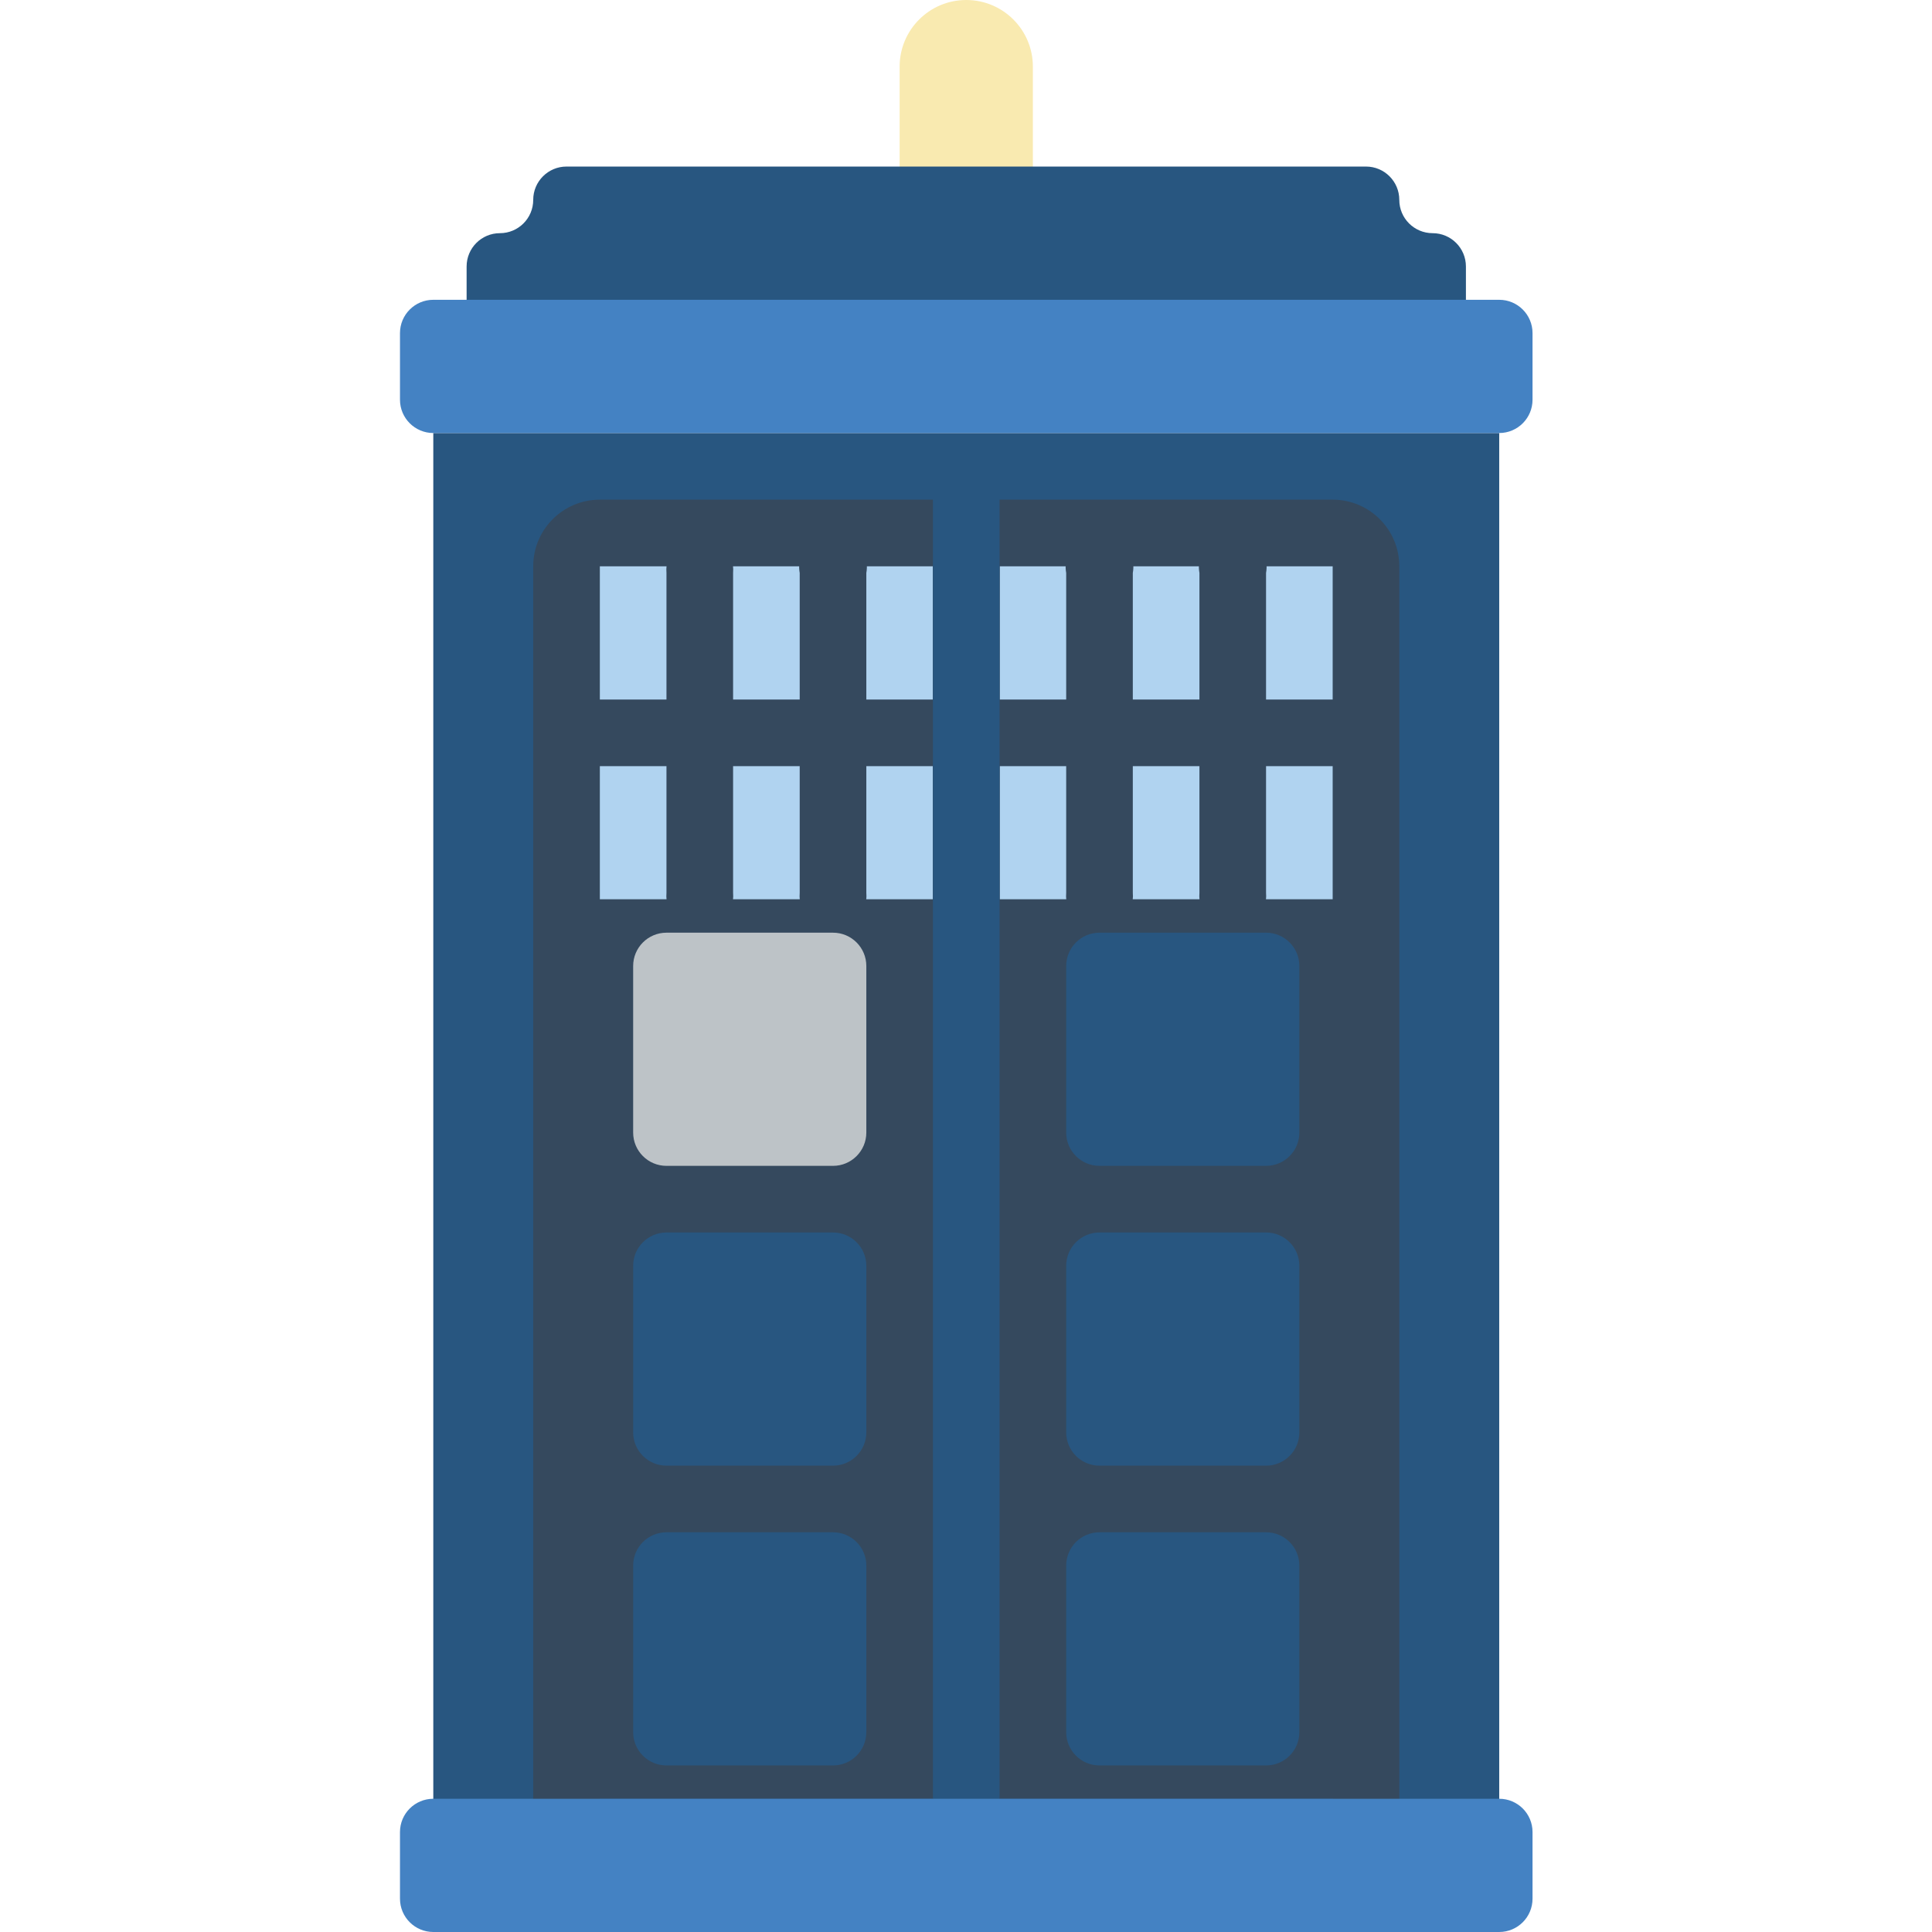
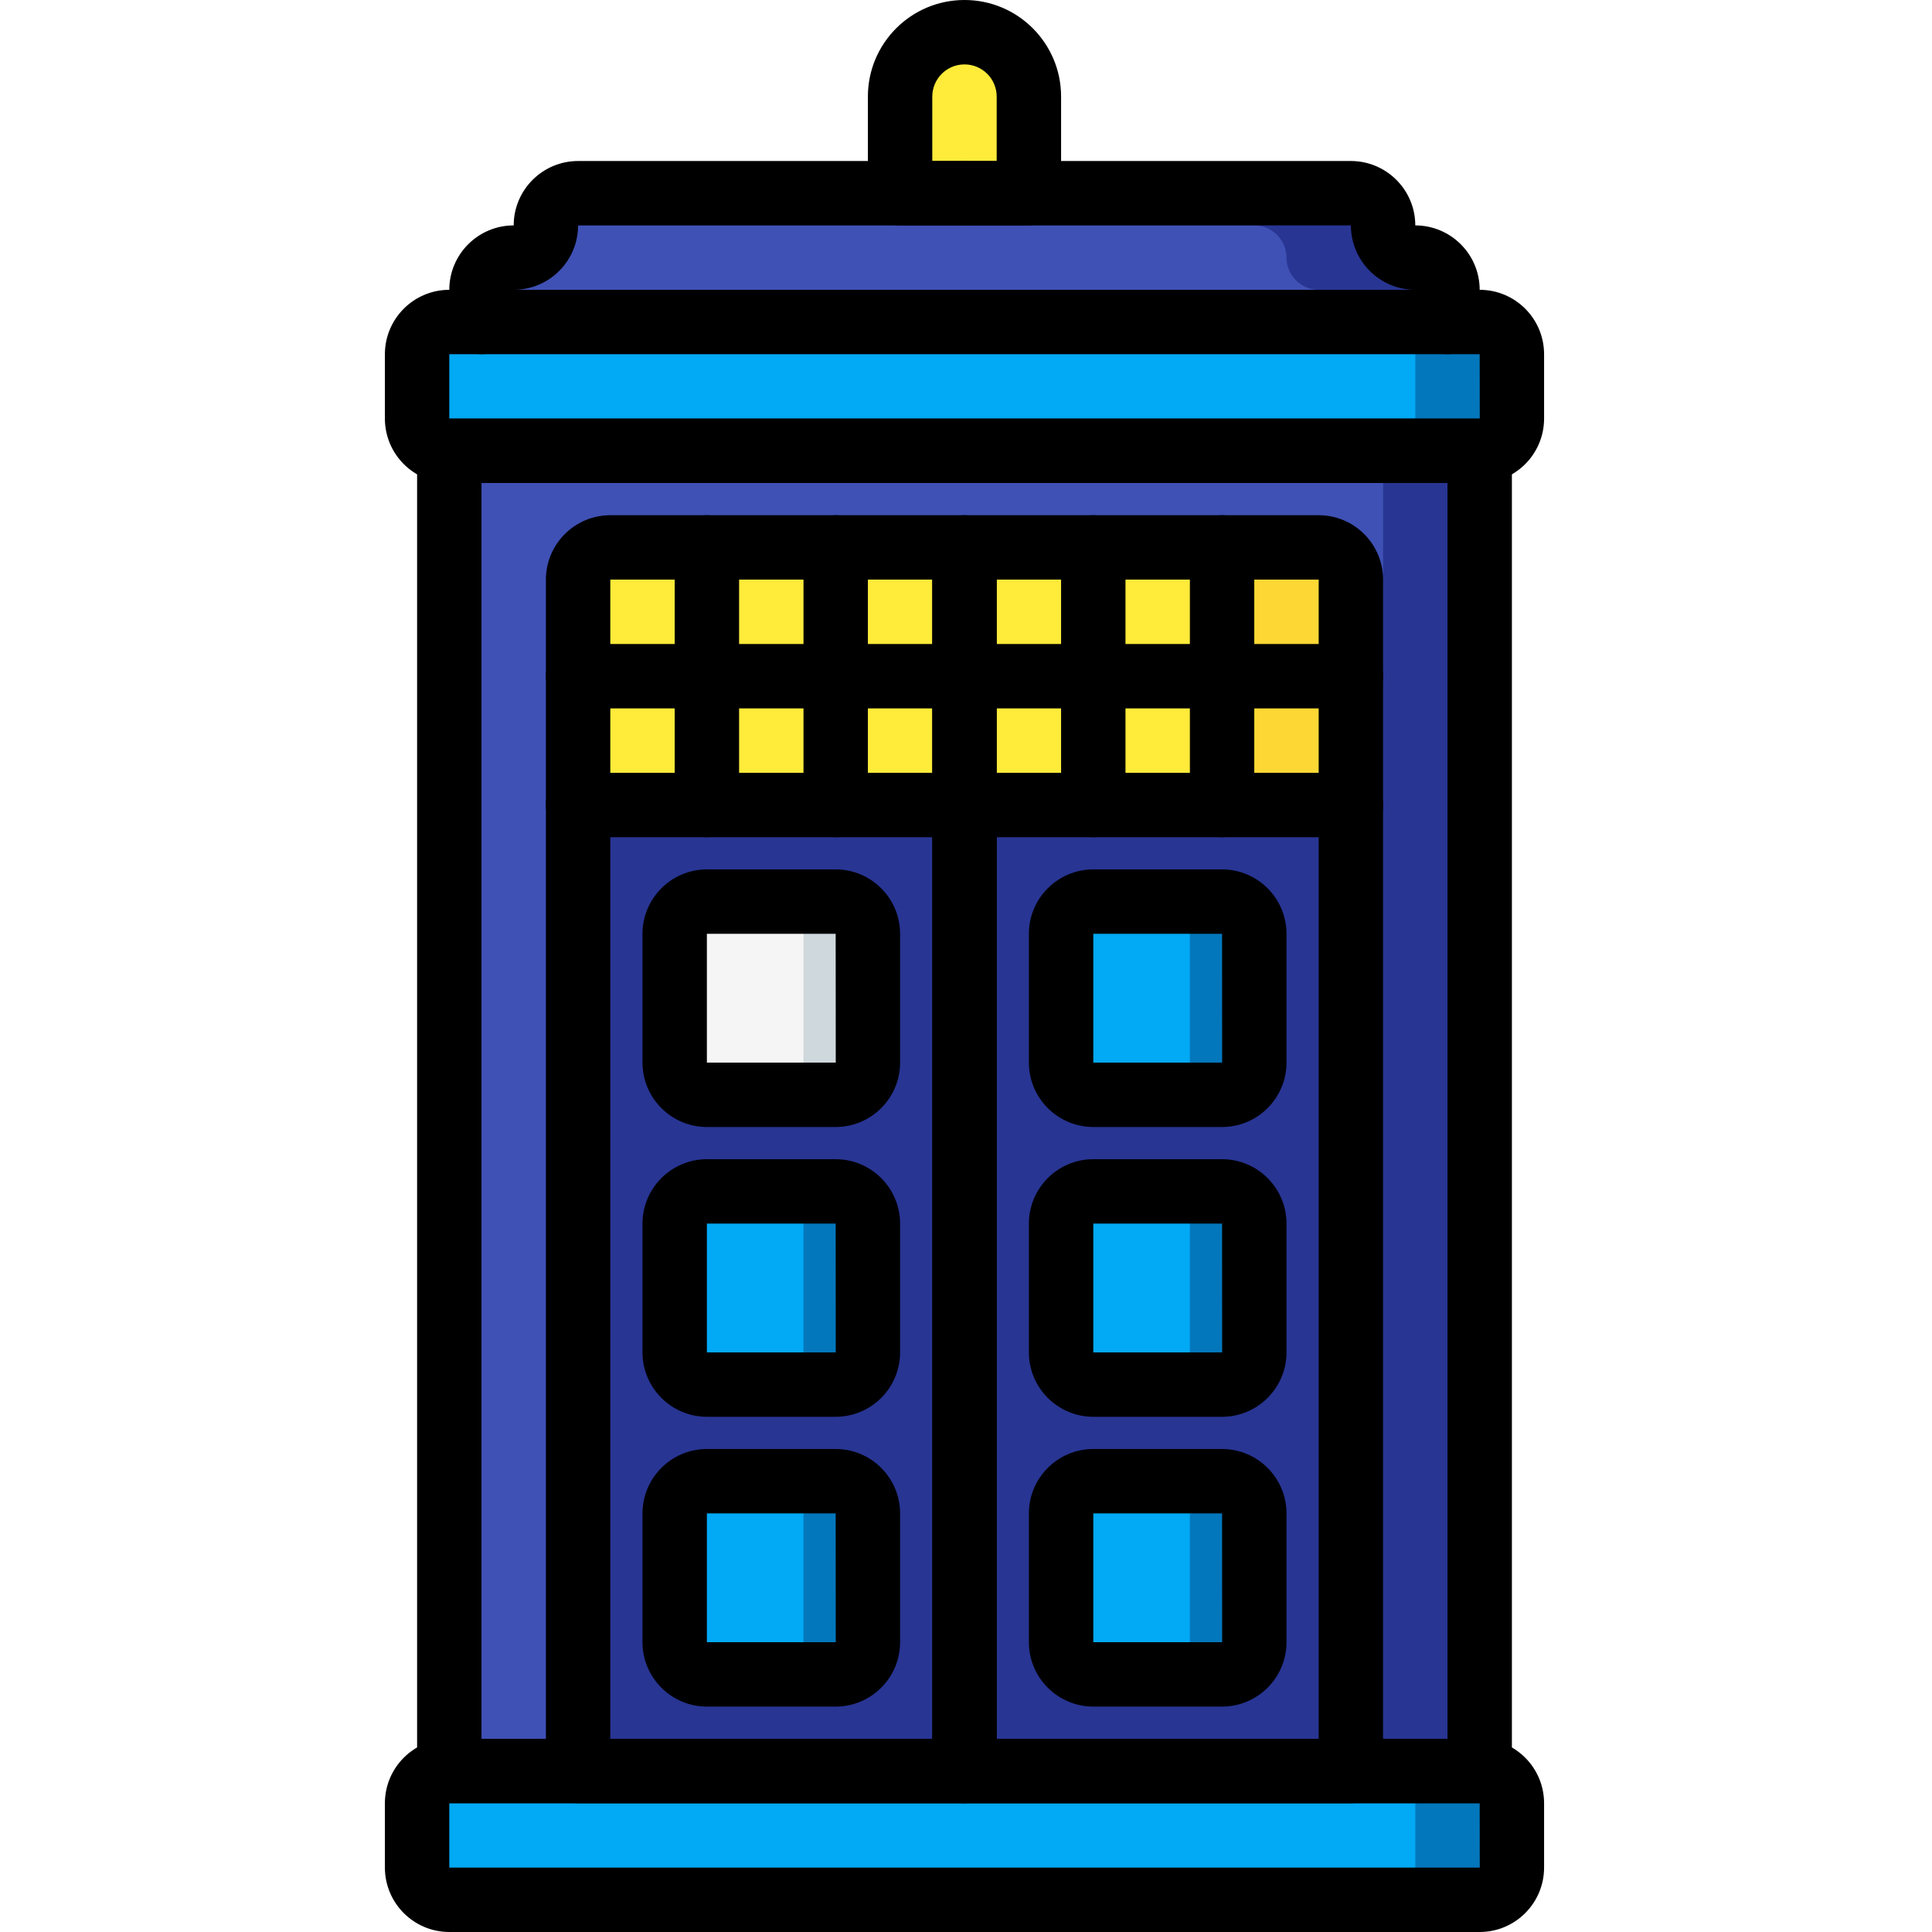
- <svg xmlns="http://www.w3.org/2000/svg" height="512pt" viewBox="-106 0 512 512" width="512pt">
-   <path d="m150.07 0c9.75 0 17.652 7.906 17.652 17.656v44.137h-35.309v-44.137c0-9.75 7.902-17.656 17.656-17.656zm0 0" fill="#f9eab0" />
-   <path d="m282.484 97.102v-26.48c0-4.875-3.953-8.828-8.828-8.828s-8.828-3.953-8.828-8.828-3.953-8.828-8.828-8.828h-211.863c-4.875 0-8.828 3.953-8.828 8.828s-3.949 8.828-8.824 8.828c-4.879 0-8.828 3.953-8.828 8.828v26.48zm0 0" fill="#285680" />
-   <path d="m8.828 114.758h282.48v388.414h-282.48zm0 0" fill="#285680" />
-   <path d="m44.137 211.863h105.934v264.828h-105.934zm0 0" fill="#35495e" />
-   <path d="m150.07 211.863h105.93v264.828h-105.93zm0 0" fill="#35495e" />
-   <path d="m8.828 79.449h282.48c4.879 0 8.828 3.953 8.828 8.828v17.652c0 4.875-3.949 8.828-8.828 8.828h-282.48c-4.875 0-8.828-3.953-8.828-8.828v-17.652c0-4.875 3.953-8.828 8.828-8.828zm0 0" fill="#4482c3" />
-   <g fill="#b0d3f0">
-     <path d="m79.449 141.242v52.965h-35.312v-39.723c0-7.285 3.973-13.242 8.828-13.242zm0 0" />
-     <path d="m44.137 194.207h35.312v44.137h-35.312zm0 0" />
-     <path d="m79.449 141.242h35.309v52.965h-35.309zm0 0" />
-     <path d="m114.758 141.242h35.312v52.965h-35.312zm0 0" />
-     <path d="m150.07 141.242h35.309v52.965h-35.309zm0 0" />
-     <path d="m185.379 141.242h35.312v52.965h-35.312zm0 0" />
-     <path d="m220.691 194.207h35.309v44.137h-35.309zm0 0" />
-     <path d="m256 154.484v39.723h-35.309v-52.965h26.48c4.855 0 8.828 5.957 8.828 13.242zm0 0" />
-     <path d="m114.758 194.207h35.312v44.137h-35.312zm0 0" />
-     <path d="m150.07 194.207h35.309v44.137h-35.309zm0 0" />
-     <path d="m185.379 194.207h35.312v44.137h-35.312zm0 0" />
-     <path d="m79.449 194.207h35.309v44.137h-35.309zm0 0" />
+ <svg xmlns="http://www.w3.org/2000/svg" height="512pt" viewBox="-102 0 512 512" width="512pt">
+   <path d="m153.602 8.535c9.426 0 17.066 7.641 17.066 17.066v42.664h-34.133v-42.664c0-9.426 7.641-17.066 17.066-17.066zm0 0" fill="#ffeb3a" />
+   <path d="m281.602 76.801v25.598h-256v-25.598c.012-4.707 3.824-8.52 8.531-8.535 4.707-.012 8.52-3.824 8.535-8.531.012-4.707 3.824-8.52 8.531-8.535h204.801c4.707.016 8.52 3.828 8.535 8.535.012 4.707 3.824 8.52 8.531 8.531 4.707.016 8.52 3.828 8.535 8.535zm0 0" fill="#283593" />
+   <path d="m256 85.332v17.066h-230.398v-25.598c.012-4.707 3.824-8.52 8.531-8.535 4.707-.012 8.52-3.824 8.535-8.531h187.73c4.707.012 8.52 3.824 8.535 8.531.012 4.707 3.824 8.52 8.531 8.535 4.711.012 8.523 3.824 8.535 8.531zm0 0" fill="#3f51b5" />
+   <path d="m17.066 110.934h273.066v375.465h-273.066zm0 0" fill="#283593" />
+   <path d="m17.066 110.934h247.469v375.465h-247.469zm0 0" fill="#3f51b5" />
+   <path d="m51.199 213.332h102.402v256h-102.402zm0 0" fill="#283593" />
+   <path d="m153.602 213.332h102.398v256h-102.398zm0 0" fill="#283593" />
+   <path d="m17.066 85.332h273.066c4.715 0 8.535 3.82 8.535 8.535v17.066c0 4.711-3.82 8.531-8.535 8.531h-273.066c-4.711 0-8.531-3.82-8.531-8.531v-17.066c0-4.715 3.82-8.535 8.531-8.535zm0 0" fill="#0377bc" />
+   <path d="m256 162.133v51.199h-204.801v-51.199c0-9.301 3.84-17.066 8.535-17.066h187.73c4.695 0 8.535 7.766 8.535 17.066zm0 0" fill="#fdd834" />
+   <path d="m230.398 162.133v51.199h-179.199v-51.199c0-9.301 3.84-17.066 8.535-17.066h162.133c4.691 0 8.531 7.766 8.531 17.066zm0 0" fill="#ffeb3a" />
+   <path d="m187.734 392.535h34.133c4.711 0 8.531 3.82 8.531 8.531v34.133c0 4.715-3.82 8.535-8.531 8.535h-34.133c-4.715 0-8.535-3.82-8.535-8.535v-34.133c0-4.711 3.82-8.531 8.535-8.531zm0 0" fill="#0377bc" />
+   <path d="m85.332 238.934h34.133c4.715 0 8.535 3.82 8.535 8.531v34.137c0 4.711-3.82 8.531-8.535 8.531h-34.133c-4.711 0-8.531-3.82-8.531-8.531v-34.137c0-4.711 3.82-8.531 8.531-8.531zm0 0" fill="#cfd8dc" />
+   <path d="m110.934 247.465v34.137c0 4.691-5.121 8.531-11.379 8.531h-11.379c-6.254 0-11.375-3.84-11.375-8.531v-34.137c0-4.691 5.121-8.531 11.375-8.531h11.379c6.258 0 11.379 3.84 11.379 8.531zm0 0" fill="#f5f5f5" />
+   <path d="m85.332 315.734h34.133c4.715 0 8.535 3.82 8.535 8.531v34.133c0 4.715-3.82 8.535-8.535 8.535h-34.133c-4.711 0-8.531-3.82-8.531-8.535v-34.133c0-4.711 3.82-8.531 8.531-8.531zm0 0" fill="#0377bc" />
+   <path d="m85.332 392.535h34.133c4.715 0 8.535 3.82 8.535 8.531v34.133c0 4.715-3.82 8.535-8.535 8.535h-34.133c-4.711 0-8.531-3.82-8.531-8.535v-34.133c0-4.711 3.82-8.531 8.531-8.531zm0 0" fill="#0377bc" />
+   <path d="m187.734 238.934h34.133c4.711 0 8.531 3.82 8.531 8.531v34.137c0 4.711-3.82 8.531-8.531 8.531h-34.133c-4.715 0-8.535-3.82-8.535-8.531v-34.137c0-4.711 3.82-8.531 8.535-8.531zm0 0" fill="#0377bc" />
+   <path d="m187.734 315.734h34.133c4.711 0 8.531 3.82 8.531 8.531v34.133c0 4.715-3.82 8.535-8.531 8.535h-34.133c-4.715 0-8.535-3.82-8.535-8.535v-34.133c0-4.711 3.82-8.531 8.535-8.531zm0 0" fill="#0377bc" />
+   <g fill="#02a9f4">
+     <path d="m213.332 401.066v34.133c0 4.695-5.117 8.535-11.375 8.535h-11.379c-6.258 0-11.379-3.84-11.379-8.535v-34.133c0-4.691 5.121-8.531 11.379-8.531h11.379c6.258 0 11.375 3.84 11.375 8.531zm0 0" />
+     <path d="m110.934 324.266v34.133c0 4.695-5.121 8.535-11.379 8.535h-11.379c-6.254 0-11.375-3.84-11.375-8.535v-34.133c0-4.691 5.121-8.531 11.375-8.531h11.379c6.258 0 11.379 3.84 11.379 8.531zm0 0" />
+     <path d="m110.934 401.066v34.133c0 4.695-5.121 8.535-11.379 8.535h-11.379c-6.254 0-11.375-3.84-11.375-8.535v-34.133c0-4.691 5.121-8.531 11.375-8.531h11.379c6.258 0 11.379 3.84 11.379 8.531zm0 0" />
+     <path d="m213.332 247.465v34.137c0 4.691-5.117 8.531-11.375 8.531h-11.379c-6.258 0-11.379-3.84-11.379-8.531v-34.137c0-4.691 5.121-8.531 11.379-8.531h11.379c6.258 0 11.375 3.84 11.375 8.531zm0 0" />
+     <path d="m213.332 324.266v34.133c0 4.695-5.117 8.535-11.375 8.535h-11.379c-6.258 0-11.379-3.84-11.379-8.535v-34.133c0-4.691 5.121-8.531 11.379-8.531h11.379c6.258 0 11.375 3.84 11.375 8.531zm0 0" />
  </g>
-   <path d="m185.379 406.07h44.137c4.879 0 8.828 3.949 8.828 8.828v44.137c0 4.875-3.949 8.828-8.828 8.828h-44.137c-4.875 0-8.828-3.953-8.828-8.828v-44.137c0-4.879 3.953-8.828 8.828-8.828zm0 0" fill="#285680" />
-   <path d="m247.852 203.035h-195.566c-4.875 0-8.828-3.953-8.828-8.828s3.953-8.828 8.828-8.828h195.566c4.875 0 8.828 3.953 8.828 8.828s-3.953 8.828-8.828 8.828zm0 0" fill="#35495e" />
-   <path d="m79.449 247.172c-5.344-.527-9.273-5.242-8.828-10.594v-84.742c-.445-5.352 3.484-10.066 8.828-10.594 5.34.527 9.273 5.242 8.828 10.594v84.742c.445 5.352-3.488 10.066-8.828 10.594zm0 0" fill="#35495e" />
-   <path d="m114.758 247.172c-5.34-.527-9.273-5.242-8.828-10.594v-84.742c-.656-3.543.871-7.133 3.875-9.121 3.004-1.988 6.906-1.988 9.91 0 3.004 1.988 4.527 5.578 3.871 9.121v84.742c.445 5.352-3.484 10.066-8.828 10.594zm0 0" fill="#35495e" />
-   <path d="m185.379 247.172c-5.344-.527-9.273-5.242-8.828-10.594v-84.742c-.656-3.543.871-7.133 3.875-9.121 3.004-1.988 6.902-1.988 9.91 0 3.004 1.988 4.527 5.578 3.871 9.121v84.742c.445 5.352-3.484 10.066-8.828 10.594zm0 0" fill="#35495e" />
-   <path d="m220.691 247.172c-5.344-.527-9.273-5.242-8.828-10.594v-84.742c-.656-3.543.867-7.133 3.871-9.121 3.004-1.988 6.906-1.988 9.91 0 3.004 1.988 4.527 5.578 3.871 9.121v84.742c.445 5.352-3.484 10.066-8.824 10.594zm0 0" fill="#35495e" />
-   <path d="m256 503.172h-105.93c-4.875 0-8.828-3.953-8.828-8.828v-353.102c0-4.875 3.953-8.828 8.828-8.828h97.102c9.75 0 17.656 7.902 17.656 17.656v344.273c0 4.875-3.953 8.828-8.828 8.828zm-97.102-17.656h88.273v-335.445h-88.273zm0 0" fill="#35495e" />
-   <path d="m150.07 503.172h-105.934c-4.875 0-8.828-3.953-8.828-8.828v-344.273c0-9.754 7.906-17.656 17.656-17.656h97.105c4.875 0 8.828 3.953 8.828 8.828v353.102c0 4.875-3.953 8.828-8.828 8.828zm-97.105-17.656h88.277v-335.445h-88.277zm0 0" fill="#35495e" />
-   <path d="m247.852 256h-195.566c-4.875 0-8.828-3.953-8.828-8.828s3.953-8.828 8.828-8.828h195.566c4.875 0 8.828 3.953 8.828 8.828s-3.953 8.828-8.828 8.828zm0 0" fill="#35495e" />
-   <path d="m70.621 247.172h44.137c4.875 0 8.828 3.953 8.828 8.828v44.137c0 4.875-3.953 8.828-8.828 8.828h-44.137c-4.875 0-8.828-3.953-8.828-8.828v-44.137c0-4.875 3.953-8.828 8.828-8.828zm0 0" fill="#bdc3c7" />
-   <path d="m70.621 326.621h44.137c4.875 0 8.828 3.953 8.828 8.828v44.137c0 4.875-3.953 8.828-8.828 8.828h-44.137c-4.875 0-8.828-3.953-8.828-8.828v-44.137c0-4.875 3.953-8.828 8.828-8.828zm0 0" fill="#285680" />
-   <path d="m70.621 406.07h44.137c4.875 0 8.828 3.949 8.828 8.828v44.137c0 4.875-3.953 8.828-8.828 8.828h-44.137c-4.875 0-8.828-3.953-8.828-8.828v-44.137c0-4.879 3.953-8.828 8.828-8.828zm0 0" fill="#285680" />
-   <path d="m185.379 247.172h44.137c4.879 0 8.828 3.953 8.828 8.828v44.137c0 4.875-3.949 8.828-8.828 8.828h-44.137c-4.875 0-8.828-3.953-8.828-8.828v-44.137c0-4.875 3.953-8.828 8.828-8.828zm0 0" fill="#285680" />
-   <path d="m185.379 326.621h44.137c4.879 0 8.828 3.953 8.828 8.828v44.137c0 4.875-3.949 8.828-8.828 8.828h-44.137c-4.875 0-8.828-3.953-8.828-8.828v-44.137c0-4.875 3.953-8.828 8.828-8.828zm0 0" fill="#285680" />
-   <path d="m150.07 494.344c-4.996-.121-8.949-4.266-8.828-9.258v-361.051c0-4.875 3.953-8.828 8.828-8.828s8.828 3.953 8.828 8.828v361.051c.117 4.992-3.836 9.137-8.828 9.258zm0 0" fill="#285680" />
-   <path d="m8.828 476.691h282.48c4.879 0 8.828 3.949 8.828 8.824v17.656c0 4.875-3.949 8.828-8.828 8.828h-282.48c-4.875 0-8.828-3.953-8.828-8.828v-17.656c0-4.875 3.953-8.824 8.828-8.824zm0 0" fill="#4482c3" />
+   <path d="m17.066 469.332h273.066c4.715 0 8.535 3.82 8.535 8.535v17.066c0 4.711-3.82 8.531-8.535 8.531h-273.066c-4.711 0-8.531-3.82-8.531-8.531v-17.066c0-4.715 3.82-8.535 8.531-8.535zm0 0" fill="#0377bc" />
+   <path d="m17.066 85.332h247.469c4.711 0 8.531 3.82 8.531 8.535v17.066c0 4.711-3.82 8.531-8.531 8.531h-247.469c-4.711 0-8.531-3.82-8.531-8.531v-17.066c0-4.715 3.82-8.535 8.531-8.535zm0 0" fill="#02a9f4" />
+   <path d="m17.066 469.332h247.469c4.711 0 8.531 3.82 8.531 8.535v17.066c0 4.711-3.82 8.531-8.531 8.531h-247.469c-4.711 0-8.531-3.82-8.531-8.531v-17.066c0-4.715 3.82-8.535 8.531-8.535zm0 0" fill="#02a9f4" />
+   <path d="m290.133 512h-273.066c-9.422-.012-17.055-7.645-17.066-17.066v-17.066c.012-9.422 7.645-17.055 17.066-17.066h273.066c9.422.012 17.055 7.645 17.066 17.066v17.066c-.012 9.422-7.645 17.055-17.066 17.066zm-273.066-34.133v17.066h273.086l-.02-17.066zm0 0" />
+   <path d="m290.133 128h-273.066c-9.422-.012-17.055-7.645-17.066-17.066v-17.066c.012-9.422 7.645-17.055 17.066-17.066h273.066c9.422.012 17.055 7.645 17.066 17.066v17.066c-.012 9.422-7.645 17.055-17.066 17.066zm-273.066-34.133v17.066h273.086l-.02-17.066zm0 0" />
+   <path d="m290.133 477.867h-273.066c-4.711 0-8.531-3.82-8.531-8.535v-349.867c0-4.711 3.82-8.531 8.531-8.531h273.066c4.715 0 8.535 3.82 8.535 8.531v349.867c0 4.715-3.82 8.535-8.535 8.535zm-264.531-17.066h256v-332.801h-256zm0 0" />
+   <path d="m153.602 477.867h-102.402c-4.711 0-8.531-3.82-8.531-8.535v-315.73c.012-9.422 7.645-17.055 17.066-17.066h93.867c4.711 0 8.531 3.82 8.531 8.531v324.266c0 4.715-3.82 8.535-8.531 8.535zm-93.867-17.066h85.332v-307.199h-85.332zm0 0" />
+   <path d="m256 477.867h-102.398c-4.715 0-8.535-3.82-8.535-8.535v-324.266c0-4.711 3.82-8.531 8.535-8.531h93.863c9.422.012 17.055 7.645 17.07 17.066v315.73c0 4.715-3.824 8.535-8.535 8.535zm-93.867-17.066h85.332v-307.199h-85.332zm0 0" />
+   <path d="m256 221.867h-204.801c-4.711 0-8.531-3.82-8.531-8.535 0-4.711 3.82-8.531 8.531-8.531h204.801c4.711 0 8.535 3.82 8.535 8.531 0 4.715-3.824 8.535-8.535 8.535zm0 0" />
+   <path d="m256 187.734h-204.801c-4.711 0-8.531-3.82-8.531-8.535 0-4.711 3.82-8.531 8.531-8.531h204.801c4.711 0 8.535 3.82 8.535 8.531 0 4.715-3.824 8.535-8.535 8.535zm0 0" />
+   <path d="m85.332 221.867c-4.711 0-8.531-3.82-8.531-8.535v-68.266c0-4.711 3.82-8.531 8.531-8.531 4.715 0 8.535 3.82 8.535 8.531v68.266c0 4.715-3.82 8.535-8.535 8.535zm0 0" />
+   <path d="m119.465 221.867c-4.711 0-8.531-3.82-8.531-8.535v-68.266c0-4.711 3.82-8.531 8.531-8.531 4.715 0 8.535 3.82 8.535 8.531v68.266c0 4.715-3.82 8.535-8.535 8.535zm0 0" />
+   <path d="m187.734 221.867c-4.715 0-8.535-3.82-8.535-8.535v-68.266c0-4.711 3.82-8.531 8.535-8.531 4.711 0 8.531 3.82 8.531 8.531v68.266c0 4.715-3.82 8.535-8.531 8.535zm0 0" />
+   <path d="m221.867 221.867c-4.715 0-8.535-3.82-8.535-8.535v-68.266c0-4.711 3.82-8.531 8.535-8.531 4.711 0 8.531 3.82 8.531 8.531v68.266c0 4.715-3.82 8.535-8.531 8.535zm0 0" />
+   <path d="m25.602 93.867c-4.715 0-8.535-3.82-8.535-8.535v-8.531c.012-9.422 7.648-17.055 17.066-17.066.012-9.422 7.648-17.055 17.066-17.066h102.402c4.711 0 8.531 3.82 8.531 8.531 0 4.715-3.82 8.535-8.531 8.535h-102.402c-.012 9.418-7.645 17.055-17.066 17.066v8.531c0 4.715-3.82 8.535-8.531 8.535zm0 0" />
+   <path d="m281.602 93.867c-4.715 0-8.535-3.82-8.535-8.535v-8.531c-9.422-.012-17.055-7.648-17.066-17.066h-102.398c-4.715 0-8.535-3.82-8.535-8.535 0-4.711 3.82-8.531 8.535-8.531h102.398c9.422.012 17.055 7.645 17.066 17.066 9.422.012 17.055 7.645 17.066 17.066v8.531c0 4.715-3.82 8.535-8.531 8.535zm0 0" />
+   <path d="m170.668 59.734h-34.133c-4.715 0-8.535-3.82-8.535-8.535v-25.598c0-14.141 11.461-25.602 25.602-25.602 14.137 0 25.598 11.461 25.598 25.602v25.598c0 4.715-3.82 8.535-8.531 8.535zm-25.602-17.066h17.066v-17.066c0-4.715-3.82-8.535-8.531-8.535-4.715 0-8.535 3.82-8.535 8.535zm0 0" />
+   <path d="m119.465 298.668h-34.133c-9.418-.016-17.051-7.648-17.066-17.066v-34.137c.016-9.418 7.648-17.051 17.066-17.066h34.133c9.422.016 17.055 7.648 17.07 17.066v34.137c-.016 9.418-7.648 17.051-17.07 17.066zm-34.133-51.203v34.137h34.152l-.02-34.137zm0 0" />
+   <path d="m119.465 375.465h-34.133c-9.418-.012-17.051-7.645-17.066-17.066v-34.133c.016-9.418 7.648-17.055 17.066-17.066h34.133c9.422.012 17.055 7.648 17.07 17.066v34.133c-.016 9.422-7.648 17.055-17.07 17.066zm-34.133-51.199v34.133h34.152l-.02-34.133zm0 0" />
+   <path d="m119.465 452.266h-34.133c-9.418-.012-17.051-7.645-17.066-17.066v-34.133c.016-9.422 7.648-17.055 17.066-17.066h34.133c9.422.012 17.055 7.645 17.07 17.066v34.133c-.016 9.422-7.648 17.055-17.07 17.066zm-34.133-51.199v34.133h34.152l-.02-34.133zm0 0" />
+   <path d="m221.867 298.668h-34.133c-9.422-.016-17.055-7.648-17.066-17.066v-34.137c.012-9.418 7.645-17.051 17.066-17.066h34.133c9.418.016 17.055 7.648 17.066 17.066v34.137c-.012 9.418-7.648 17.051-17.066 17.066zm-34.133-51.203v34.137h34.148l-.016-34.137zm0 0" />
+   <path d="m221.867 375.465h-34.133c-9.422-.012-17.055-7.645-17.066-17.066v-34.133c.012-9.418 7.645-17.055 17.066-17.066h34.133c9.418.012 17.055 7.648 17.066 17.066v34.133c-.012 9.422-7.648 17.055-17.066 17.066zm-34.133-51.199v34.133h34.148l-.016-34.133zm0 0" />
+   <path d="m221.867 452.266h-34.133c-9.422-.012-17.055-7.645-17.066-17.066v-34.133c.012-9.422 7.645-17.055 17.066-17.066h34.133c9.418.012 17.055 7.645 17.066 17.066v34.133c-.012 9.422-7.648 17.055-17.066 17.066zm-34.133-51.199v34.133h34.148l-.016-34.133zm0 0" />
</svg>
